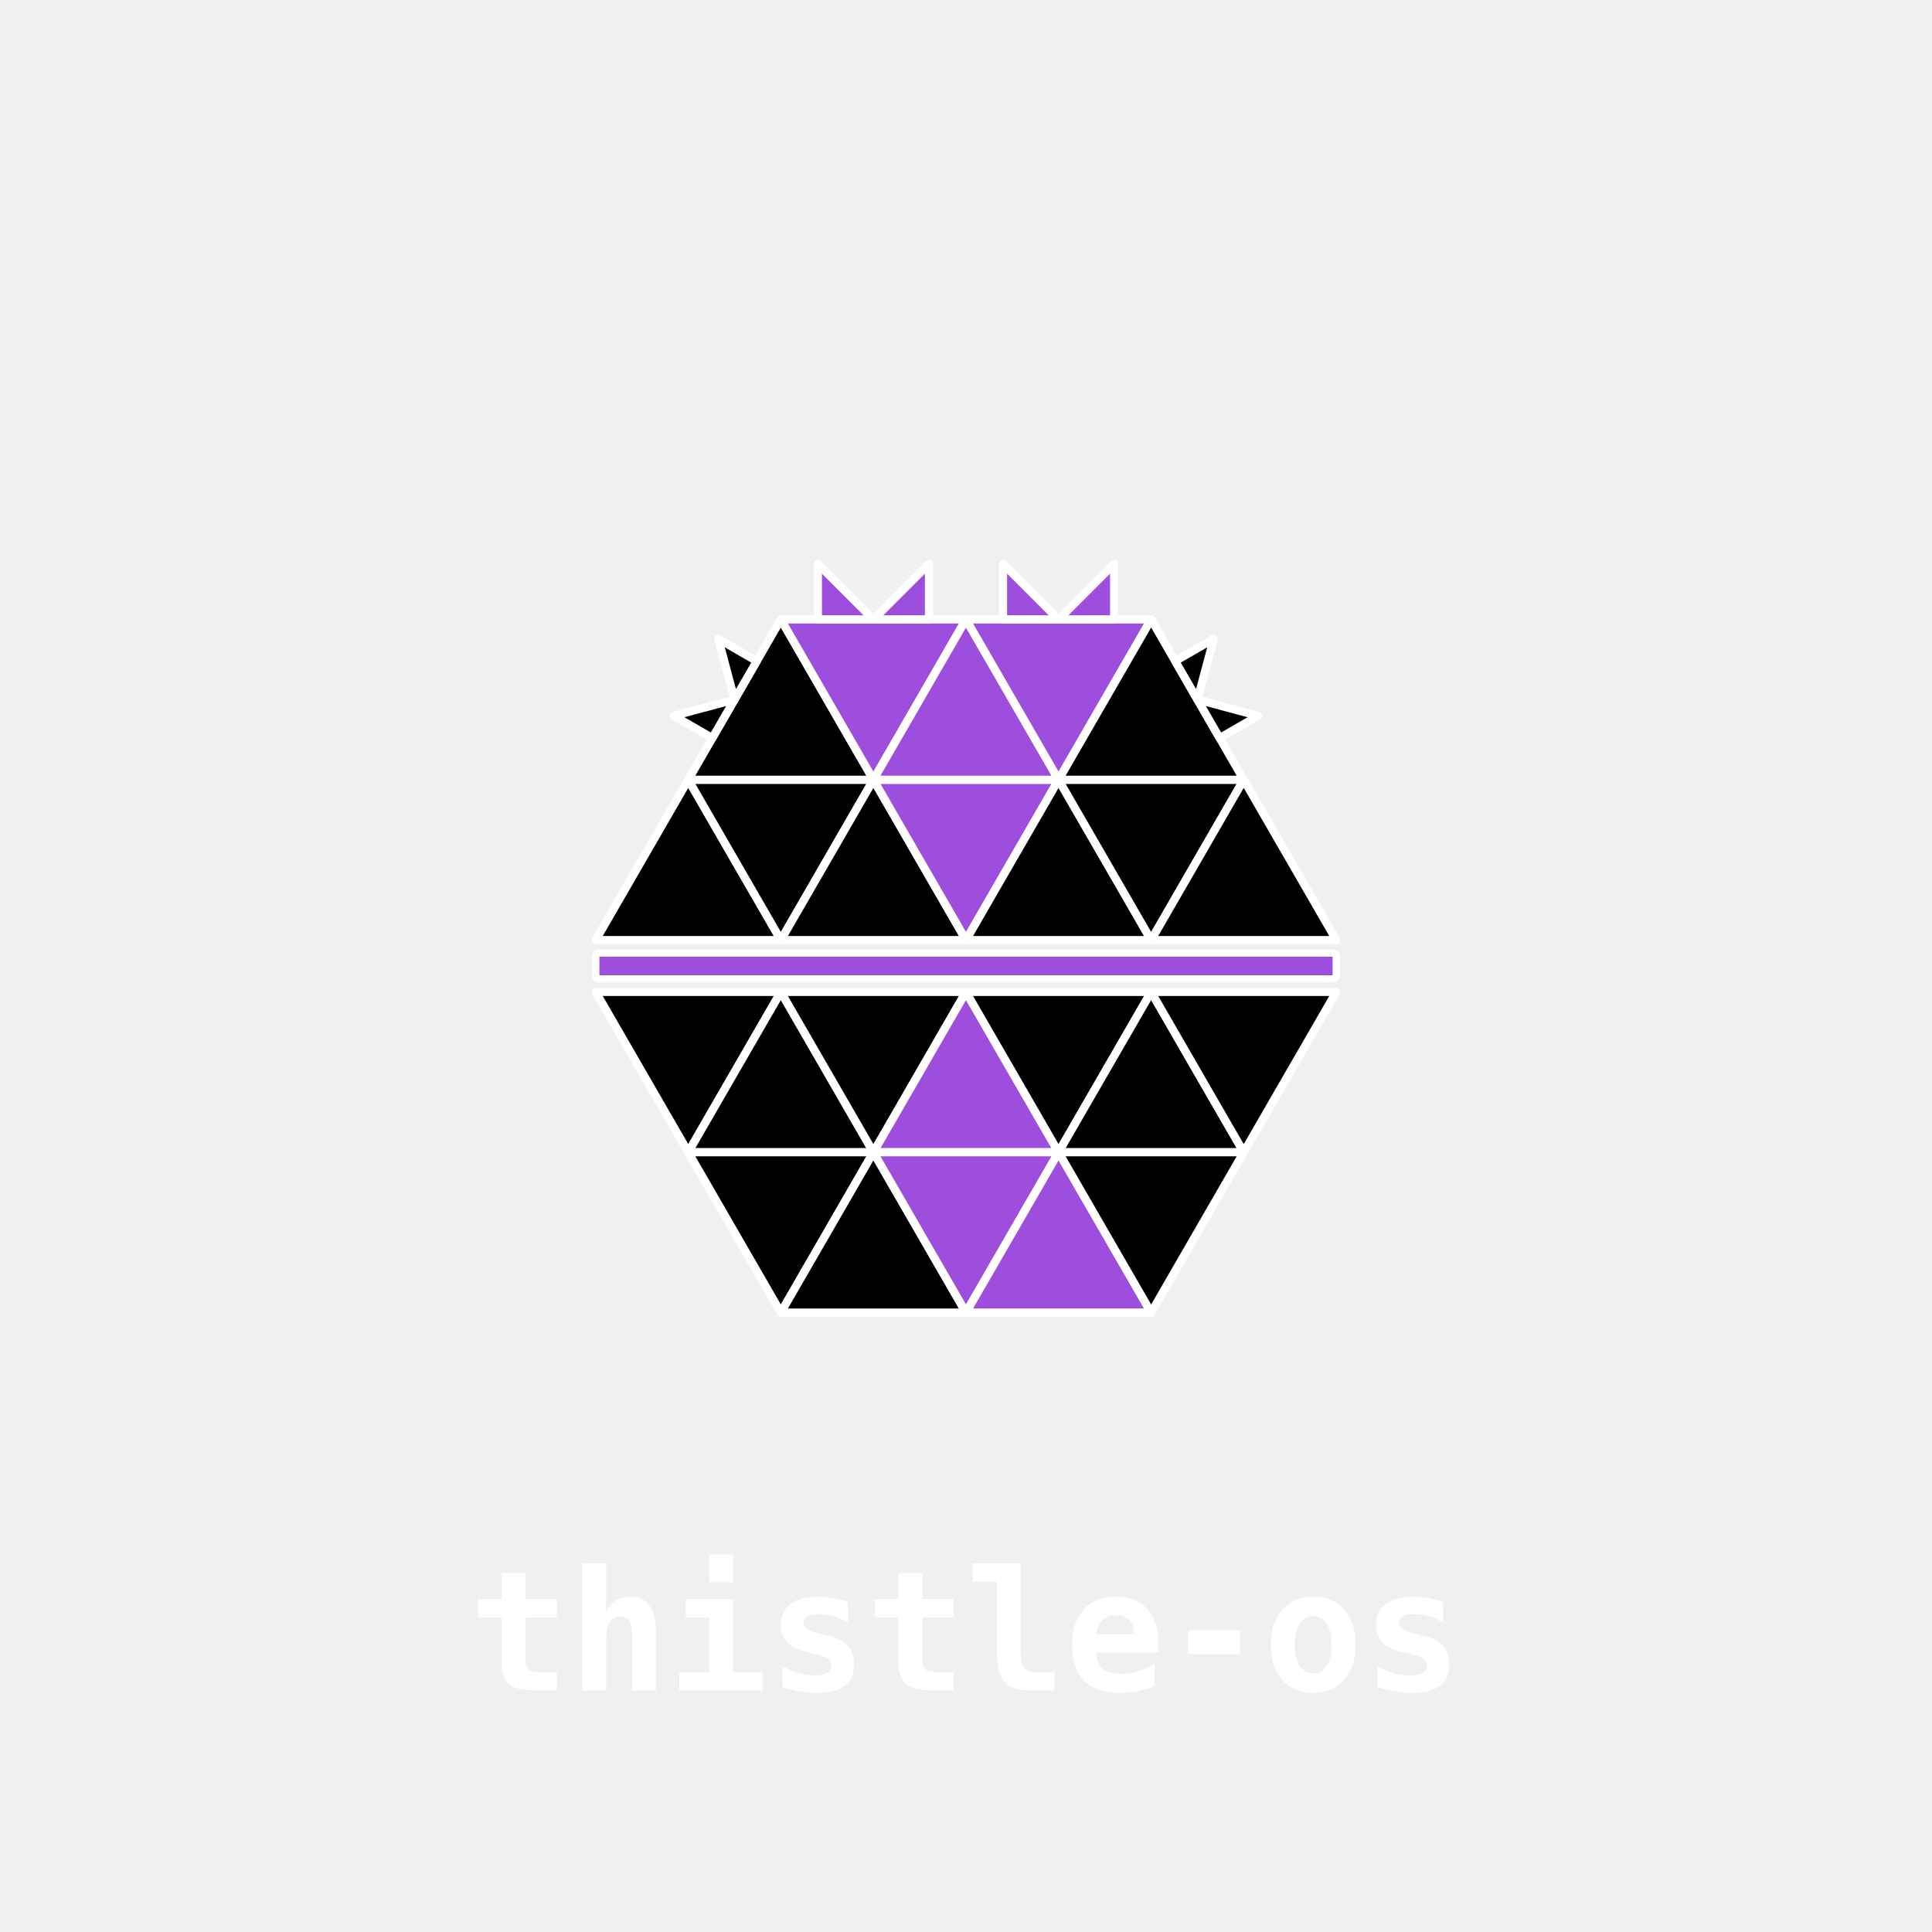
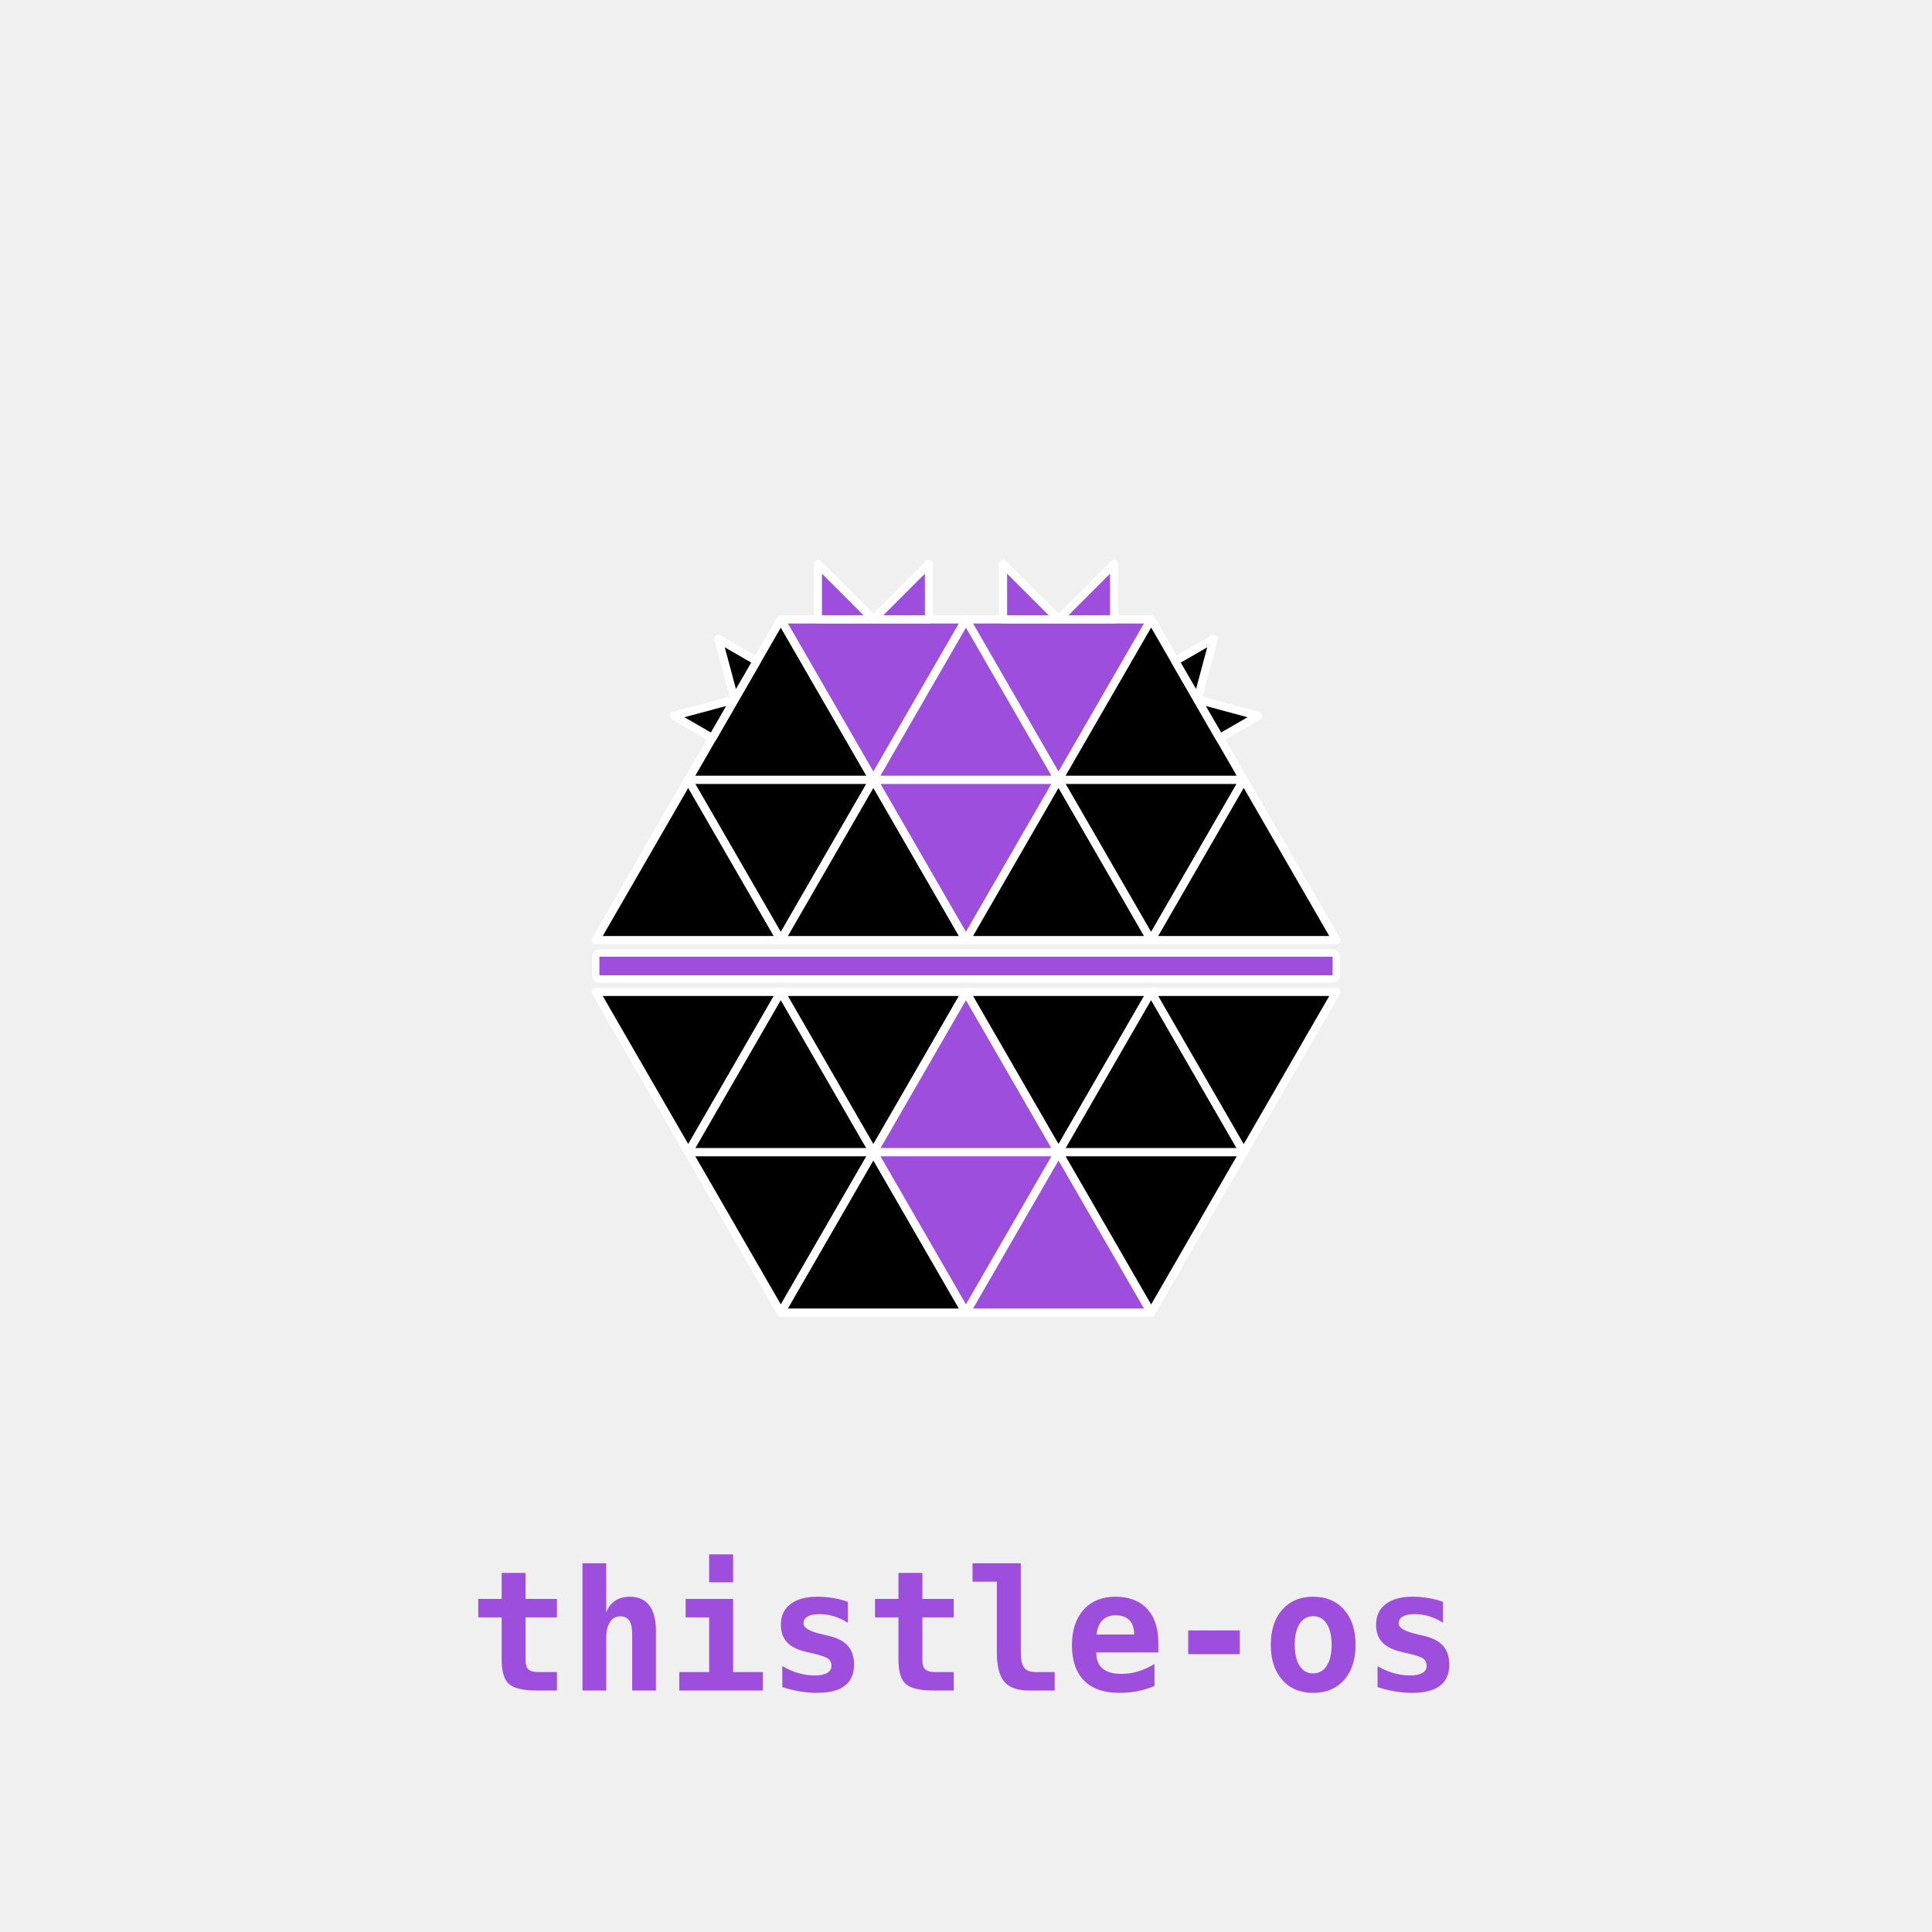
<svg xmlns="http://www.w3.org/2000/svg" width="600" height="600" viewBox="0 0 600 600">
  <g transform="translate(300, 300)">
    <defs>
      <style>
        /* Separated by white lines: every shape has a sharp white stroke */
        .p { fill: #9D4EDD; stroke: #FFFFFF; stroke-width: 2.2; stroke-linejoin: round; }
        .b { fill: #000000; stroke: #FFFFFF; stroke-width: 2.2; stroke-linejoin: round; }
        .line { fill: #9D4EDD; stroke: #FFFFFF; stroke-width: 2; stroke-linejoin: round; }
        /* Using Monaspace Neon - the modern, high-tech slab mono */
-         .txt { font-family: 'Monaspace Neon', 'Monaspace', monospace; font-weight: 800; fill: #FFFFFF; letter-spacing: -0.5px; }
+         .txt { font-family: 'Monaspace Neon', 'Monaspace', monospace; font-weight: 800; fill: #9D4EDD; letter-spacing: -0.5px; }
      </style>
    </defs>
    <g transform="scale(1.15)">
      <rect x="-100" y="-3.5" width="200" height="7" class="line" rx="1" />
      <g transform="translate(0, -7)">
        <polygon points="-100,0 -50,0 -75,-43.3" class="b" />
        <polygon points="-75,-43.3 -25,-43.3 -50,0" class="b" />
        <polygon points="-50,0 0,0 -25,-43.3" class="b" />
        <polygon points="-25,-43.3 25,-43.3 0,0" class="p" />
        <polygon points="0,0 50,0 25,-43.3" class="b" />
        <polygon points="25,-43.3 75,-43.3 50,0" class="b" />
        <polygon points="50,0 100,0 75,-43.3" class="b" />
        <polygon points="-75,-43.3 -25,-43.3 -50,-86.6" class="b" />
        <polygon points="-50,-86.6 0,-86.6 -25,-43.3" class="p" />
        <polygon points="-25,-43.3 25,-43.3 0,-86.6" class="p" />
        <polygon points="0,-86.6 50,-86.6 25,-43.3" class="p" />
        <polygon points="25,-43.3 75,-43.3 50,-86.6" class="b" />
        <g transform="translate(-25, -86.6)">
          <polygon points="-15,0 0,0 -15,-15" class="p" />
          <polygon points="15,0 0,0 15,-15" class="p" />
        </g>
        <g transform="translate(25, -86.6)">
          <polygon points="-15,0 0,0 -15,-15" class="p" />
          <polygon points="15,0 0,0 15,-15" class="p" />
        </g>
        <g transform="translate(-62.5, -64.95) rotate(-60)">
          <polygon points="-12,0 0,0 -12,-12" class="b" />
          <polygon points="12,0 0,0 12,-12" class="b" />
        </g>
        <g transform="translate(62.5, -64.95) rotate(60)">
          <polygon points="-12,0 0,0 -12,-12" class="b" />
          <polygon points="12,0 0,0 12,-12" class="b" />
        </g>
      </g>
      <g transform="translate(0, 7)">
        <polygon points="-100,0 -50,0 -75,43.3" class="b" />
        <polygon points="-75,43.3 -25,43.3 -50,0" class="b" />
        <polygon points="-50,0 0,0 -25,43.3" class="b" />
        <polygon points="-25,43.3 25,43.3 0,0" class="p" />
        <polygon points="0,0 50,0 25,43.3" class="b" />
        <polygon points="25,43.3 75,43.3 50,0" class="b" />
        <polygon points="50,0 100,0 75,43.3" class="b" />
        <polygon points="-75,43.3 -25,43.3 -50,86.6" class="b" />
        <polygon points="-50,86.6 0,86.6 -25,43.3" class="b" />
        <polygon points="-25,43.3 25,43.3 0,86.6" class="p" />
        <polygon points="0,86.6 50,86.6 25,43.3" class="p" />
        <polygon points="25,43.3 75,43.3 50,86.6" class="b" />
      </g>
    </g>
    <text x="0" y="225" text-anchor="middle" font-size="52" class="txt">thistle-os</text>
  </g>
</svg>
